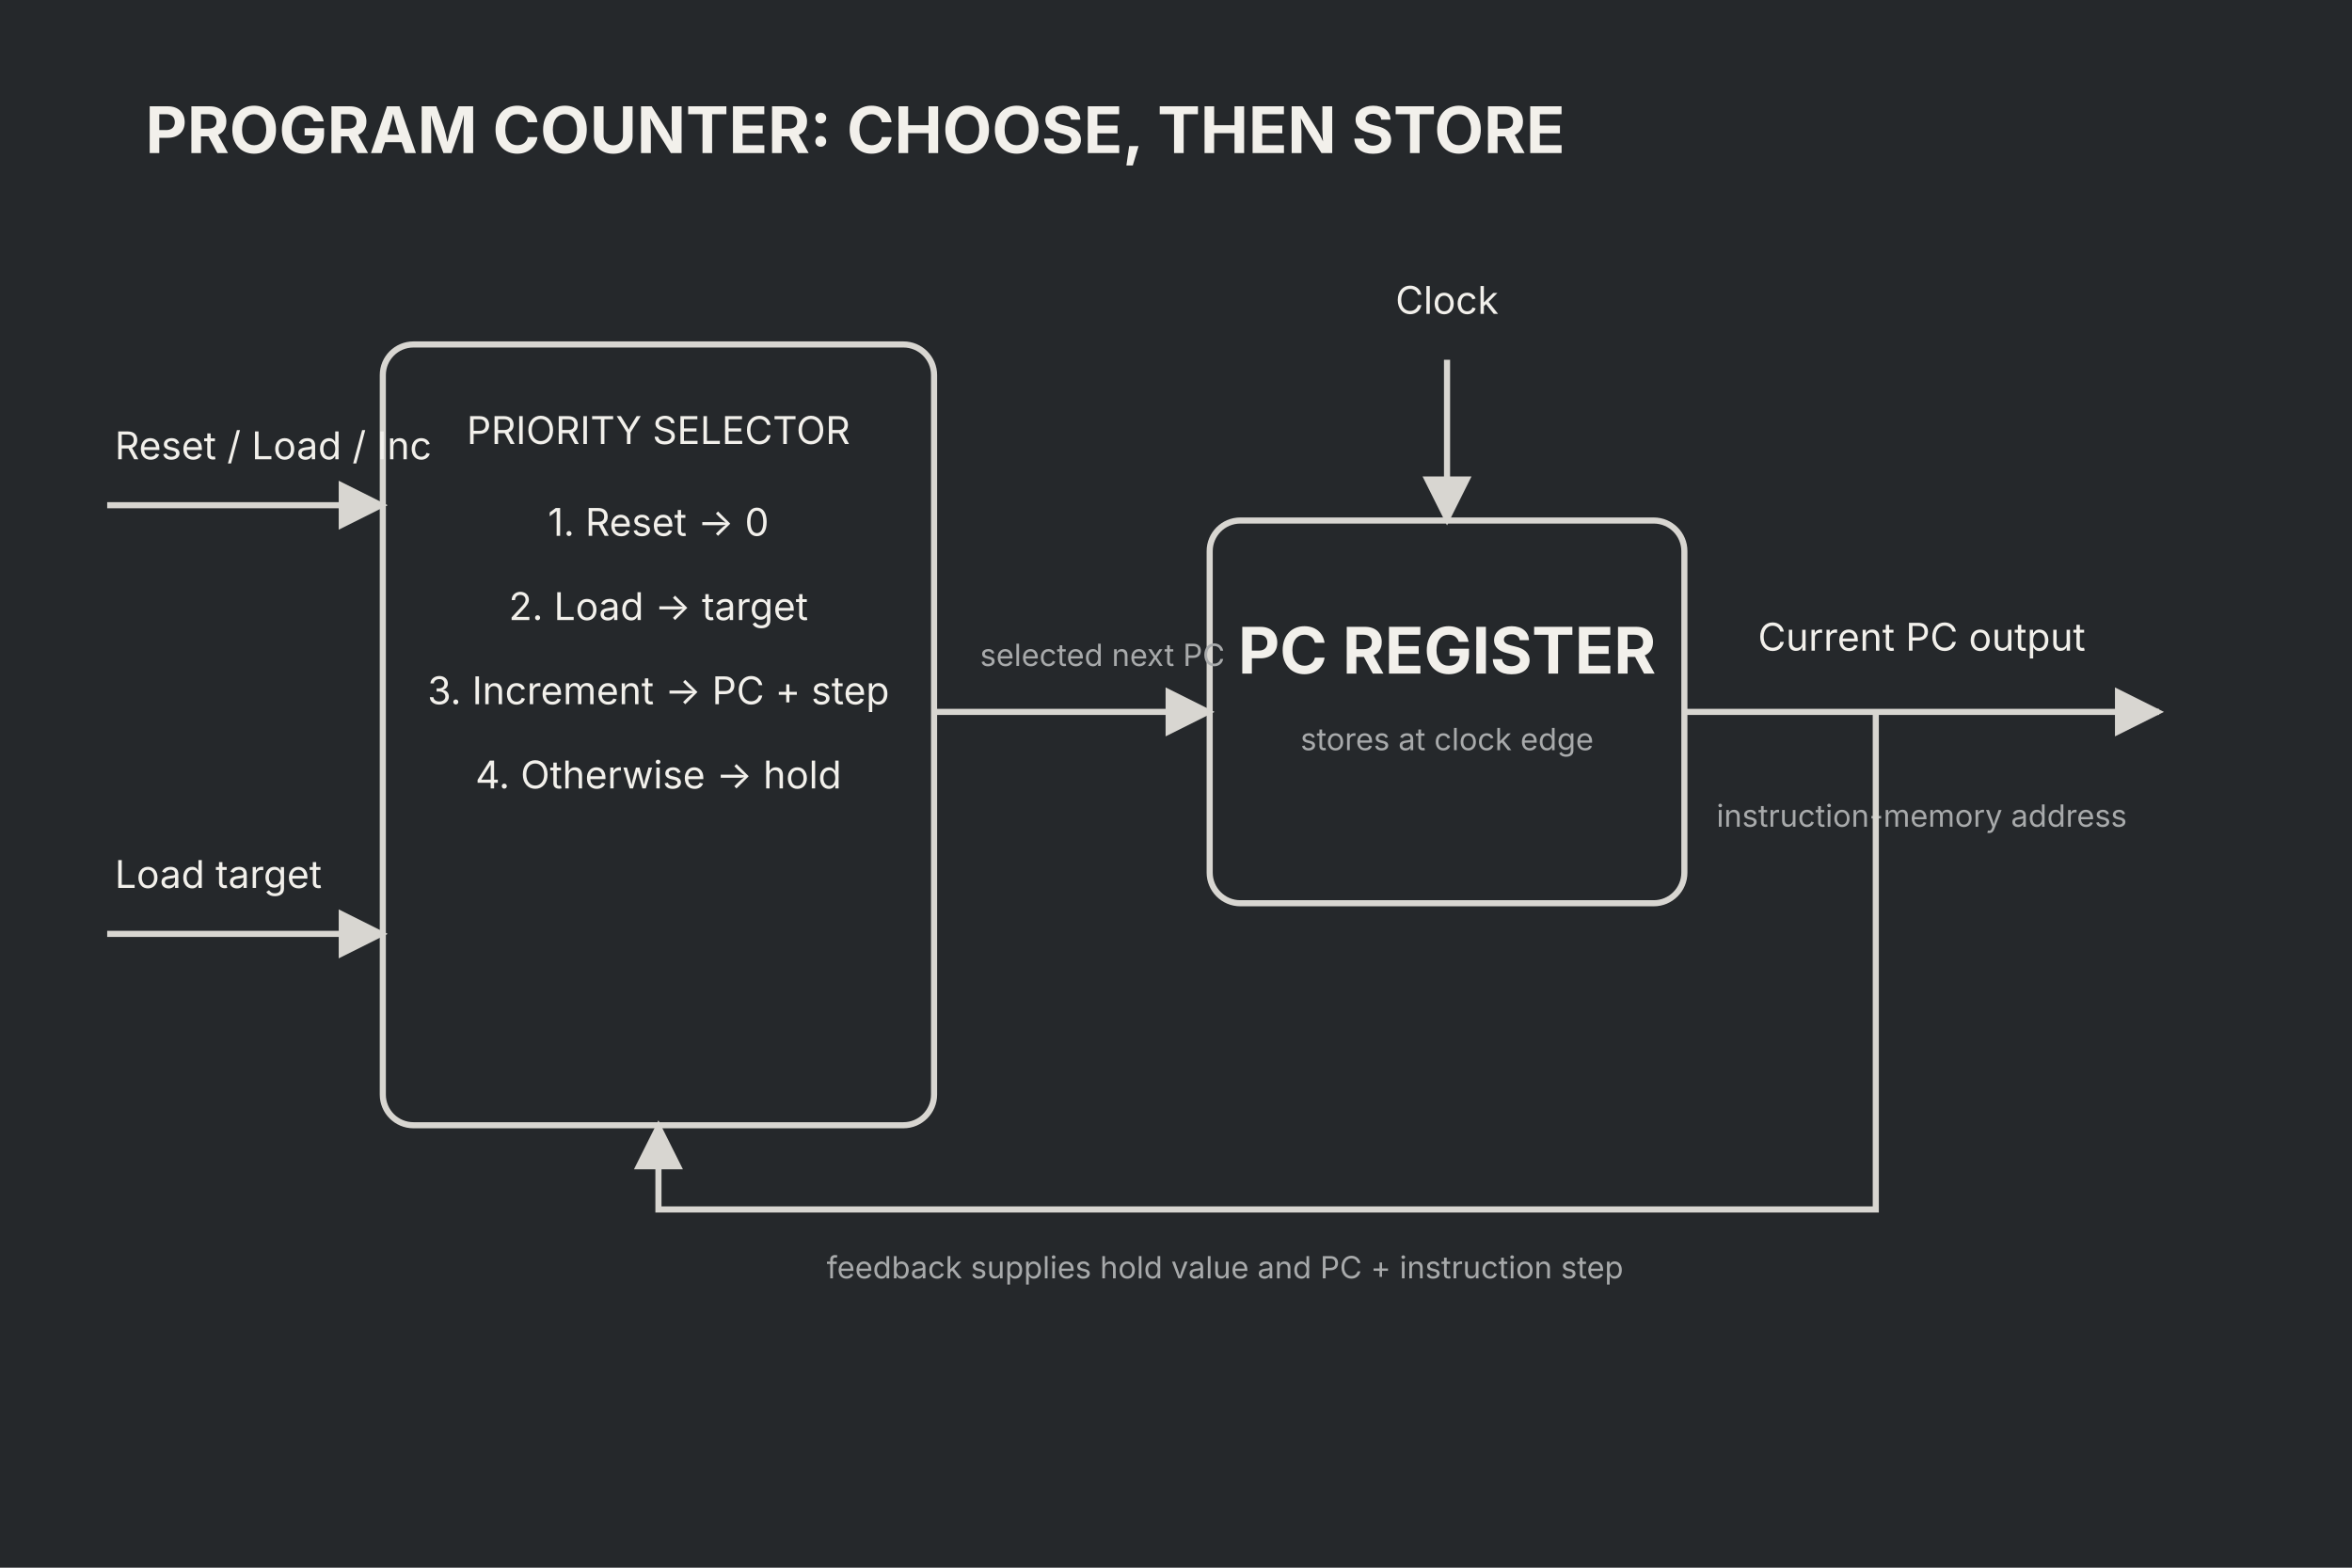
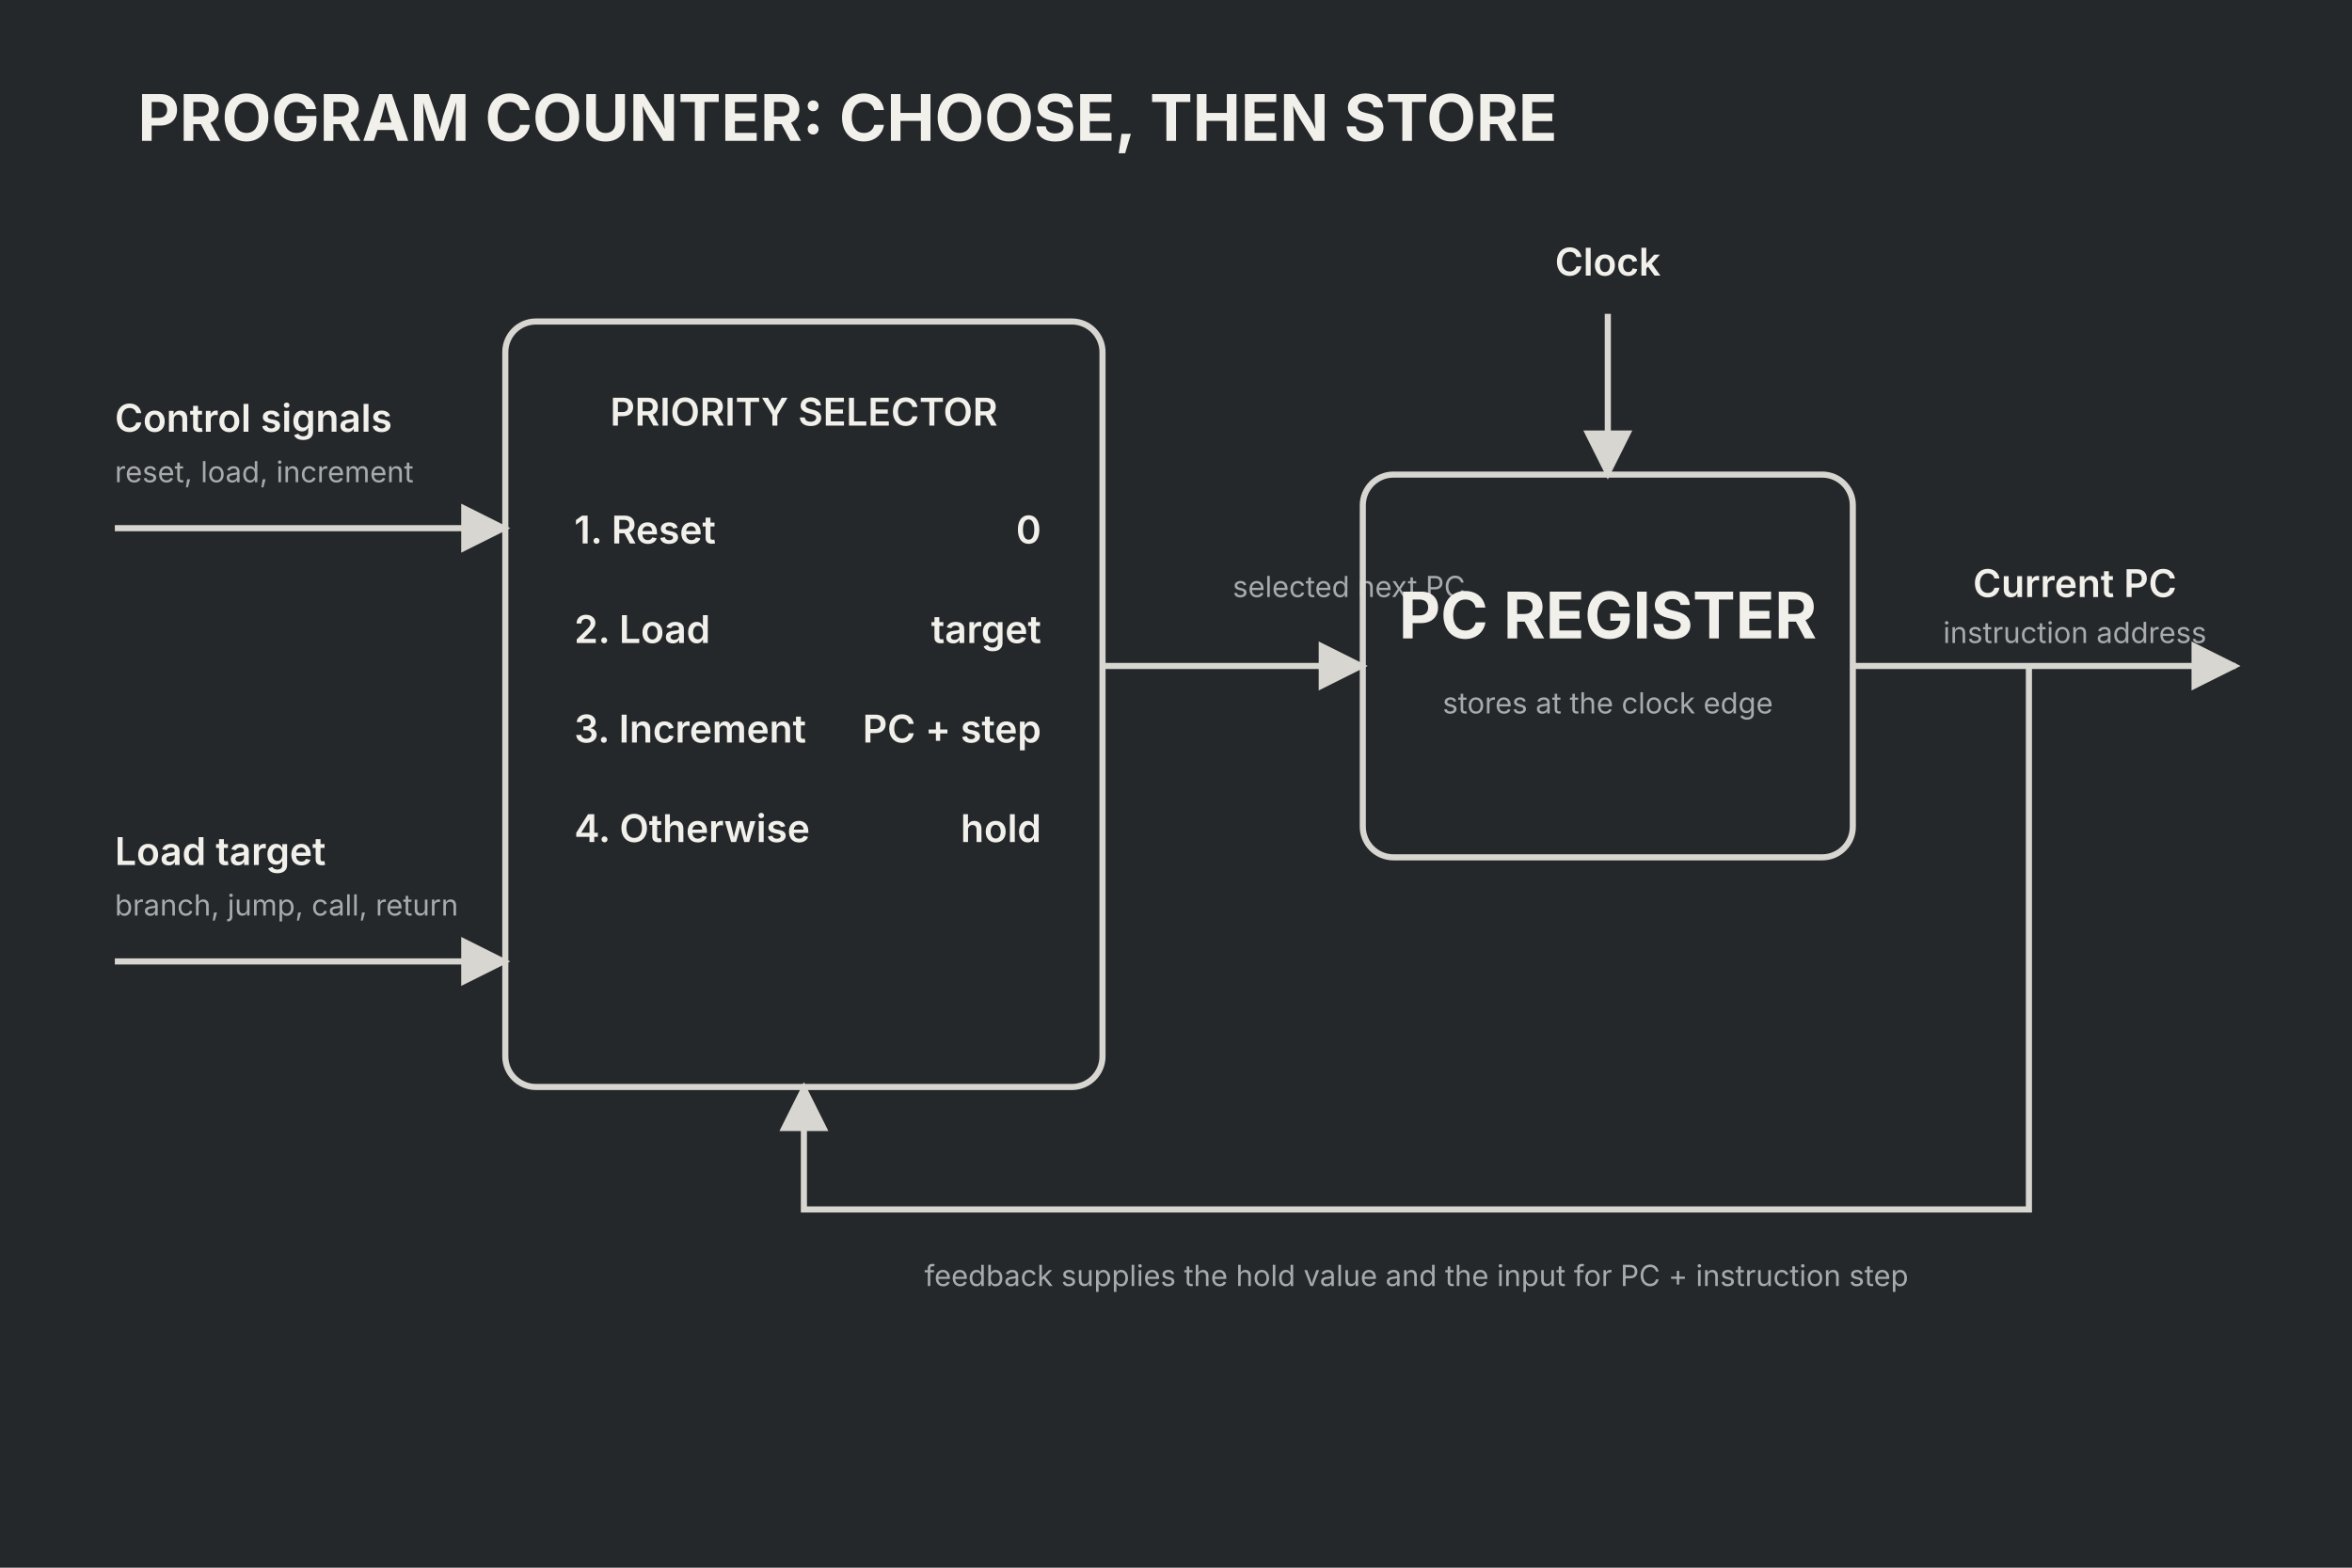
<svg xmlns="http://www.w3.org/2000/svg" viewBox="0 0 1536 1024" role="img" aria-labelledby="title desc">
  <defs>
-     <marker id="a" viewBox="0 0 10 10" refX="9" refY="5" markerWidth="8" markerHeight="8" orient="auto">
+     <marker id="arrow" viewBox="0 0 10 10" refX="9" refY="5" markerWidth="8" markerHeight="8" orient="auto">
      <path d="M0 0 10 5 0 10z" fill="#D8D6D1" />
    </marker>
-     <style>text{font-family:Inter,Arial,sans-serif;fill:#F2F0EB}.h{font-size:42px;font-weight:700}.l{font-size:25px}.s{font-size:20px;fill:#A8AAAB}.box{fill:none;stroke:#D8D6D1;stroke-width:4}.line{fill:none;stroke:#D8D6D1;stroke-width:4;marker-end:url(#a)}</style>
+     <style>
+       text{font-family:Inter,Arial,sans-serif;fill:#F2F0EB}
+       .h{font-size:42px;font-weight:700}
+       .l{font-size:25px;font-weight:600}
+       .s{font-size:19px;fill:#A8AAAB}
+       .box{fill:none;stroke:#D8D6D1;stroke-width:4}
+       .line{fill:none;stroke:#D8D6D1;stroke-width:4;marker-end:url(#arrow)}
+     </style>
  </defs>
  <rect width="1536" height="1024" fill="#25282B" />
-   <text x="95" y="100" class="h">PROGRAM COUNTER: CHOOSE, THEN STORE</text>
-   <rect x="250" y="225" width="360" height="510" rx="20" class="box" />
-   <text x="430" y="290" text-anchor="middle" class="l">PRIORITY SELECTOR</text>
-   <text x="430" y="350" text-anchor="middle" class="l">1. Reset → 0</text>
-   <text x="430" y="405" text-anchor="middle" class="l">2. Load → target</text>
-   <text x="430" y="460" text-anchor="middle" class="l">3. Increment → PC + step</text>
-   <text x="430" y="515" text-anchor="middle" class="l">4. Otherwise → hold</text>
-   <rect x="790" y="340" width="310" height="250" rx="20" class="box" />
-   <text x="945" y="440" text-anchor="middle" class="h">PC REGISTER</text>
-   <text x="945" y="490" text-anchor="middle" class="s">stores at clock edge</text>
-   <path d="M70 330H250" class="line" />
-   <text x="75" y="300" class="l">Reset / Load / Inc</text>
-   <path d="M70 610H250" class="line" />
-   <text x="75" y="580" class="l">Load target</text>
-   <path d="M610 465H790" class="line" />
-   <text x="640" y="435" class="s">selected next PC</text>
-   <path d="M945 235V340" class="line" />
-   <text x="945" y="205" text-anchor="middle" class="l">Clock</text>
-   <path d="M1100 465H1410" class="line" />
-   <text x="1255" y="425" text-anchor="middle" class="l">Current PC output</text>
-   <text x="1255" y="540" text-anchor="middle" class="s">instruction-memory address</text>
-   <path d="M1225 465V790H430V735" class="line" />
-   <text x="800" y="835" text-anchor="middle" class="s">feedback supplies hold value and PC + instruction step</text>
+   <text x="90" y="92" class="h">PROGRAM COUNTER: CHOOSE, THEN STORE</text>
+   <text x="75" y="282" class="l">Control signals</text>
+   <text x="75" y="315" class="s">reset, load, increment</text>
+   <path d="M75 345H330" class="line" />
+   <text x="75" y="565" class="l">Load target</text>
+   <text x="75" y="598" class="s">branch, jump, call, return</text>
+   <path d="M75 628H330" class="line" />
+   <rect x="330" y="210" width="390" height="500" rx="20" class="box" />
+   <text x="525" y="278" text-anchor="middle" class="l">PRIORITY SELECTOR</text>
+   <text x="375" y="355" class="l">1. Reset</text>
+   <text x="680" y="355" text-anchor="end" class="l">0</text>
+   <text x="375" y="420" class="l">2. Load</text>
+   <text x="680" y="420" text-anchor="end" class="l">target</text>
+   <text x="375" y="485" class="l">3. Increment</text>
+   <text x="680" y="485" text-anchor="end" class="l">PC + step</text>
+   <text x="375" y="550" class="l">4. Otherwise</text>
+   <text x="680" y="550" text-anchor="end" class="l">hold</text>
+   <text x="805" y="390" class="s">selected next PC</text>
+   <path d="M720 435H890" class="line" />
+   <rect x="890" y="310" width="320" height="250" rx="20" class="box" />
+   <text x="1050" y="417" text-anchor="middle" class="h">PC REGISTER</text>
+   <text x="1050" y="466" text-anchor="middle" class="s">stores at the clock edge</text>
+   <text x="1050" y="180" text-anchor="middle" class="l">Clock</text>
+   <path d="M1050 205V310" class="line" />
+   <text x="1355" y="390" text-anchor="middle" class="l">Current PC</text>
+   <text x="1355" y="420" text-anchor="middle" class="s">instruction address</text>
+   <path d="M1210 435H1460" class="line" />
+   <path d="M1325 435V790H525V710" class="line" />
+   <text x="925" y="840" text-anchor="middle" class="s">feedback supplies the hold value and the input for PC + instruction step</text>
</svg>
